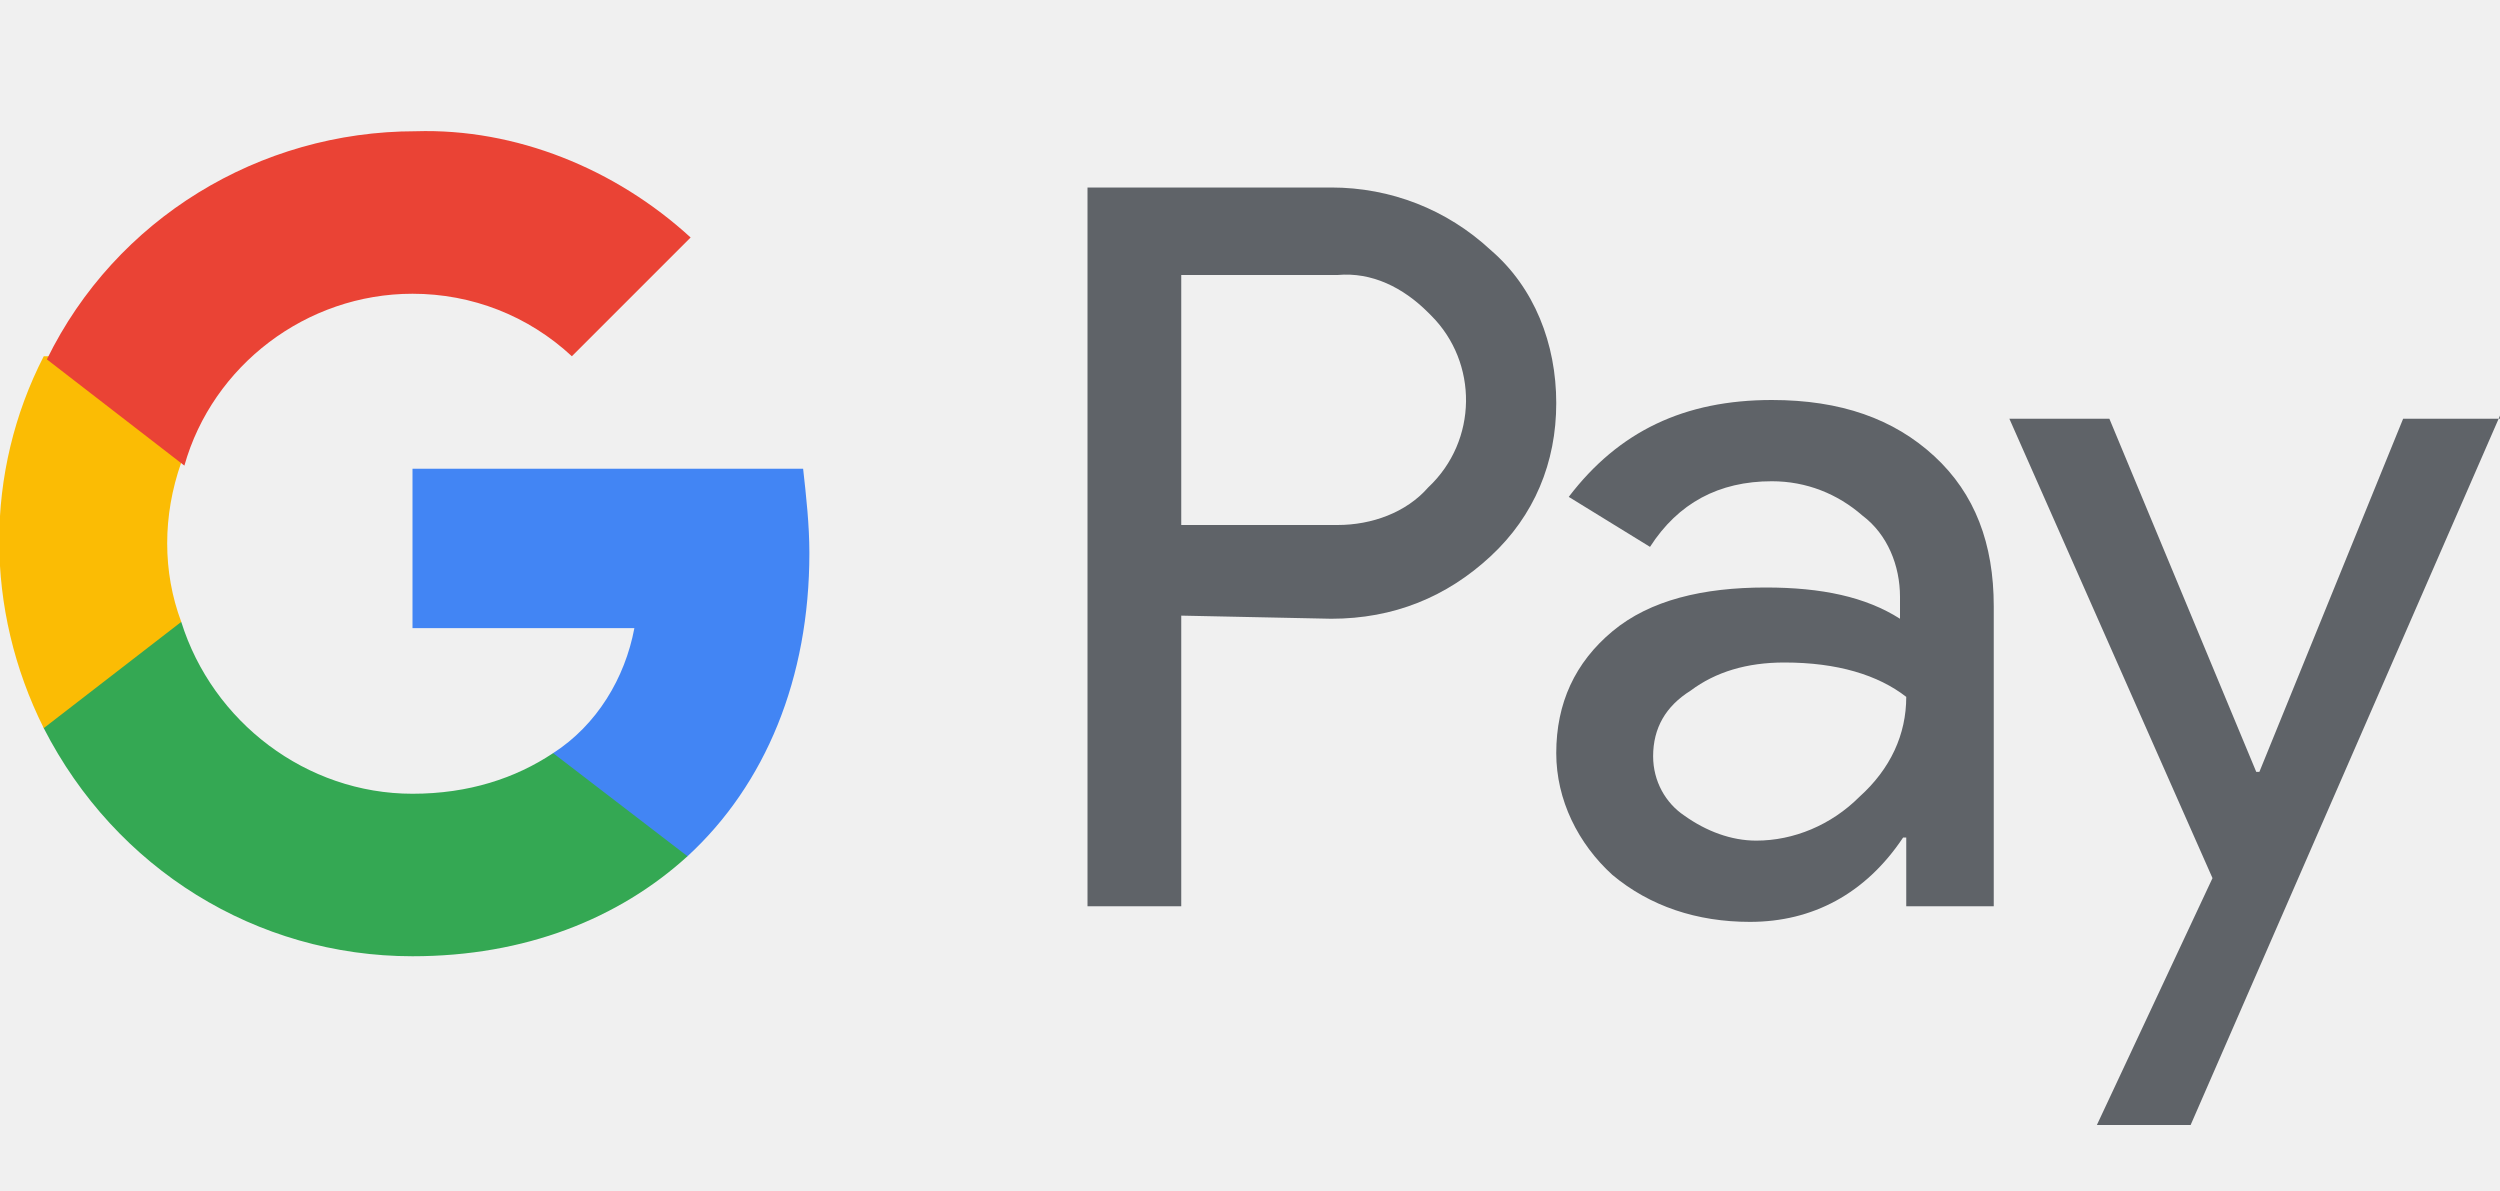
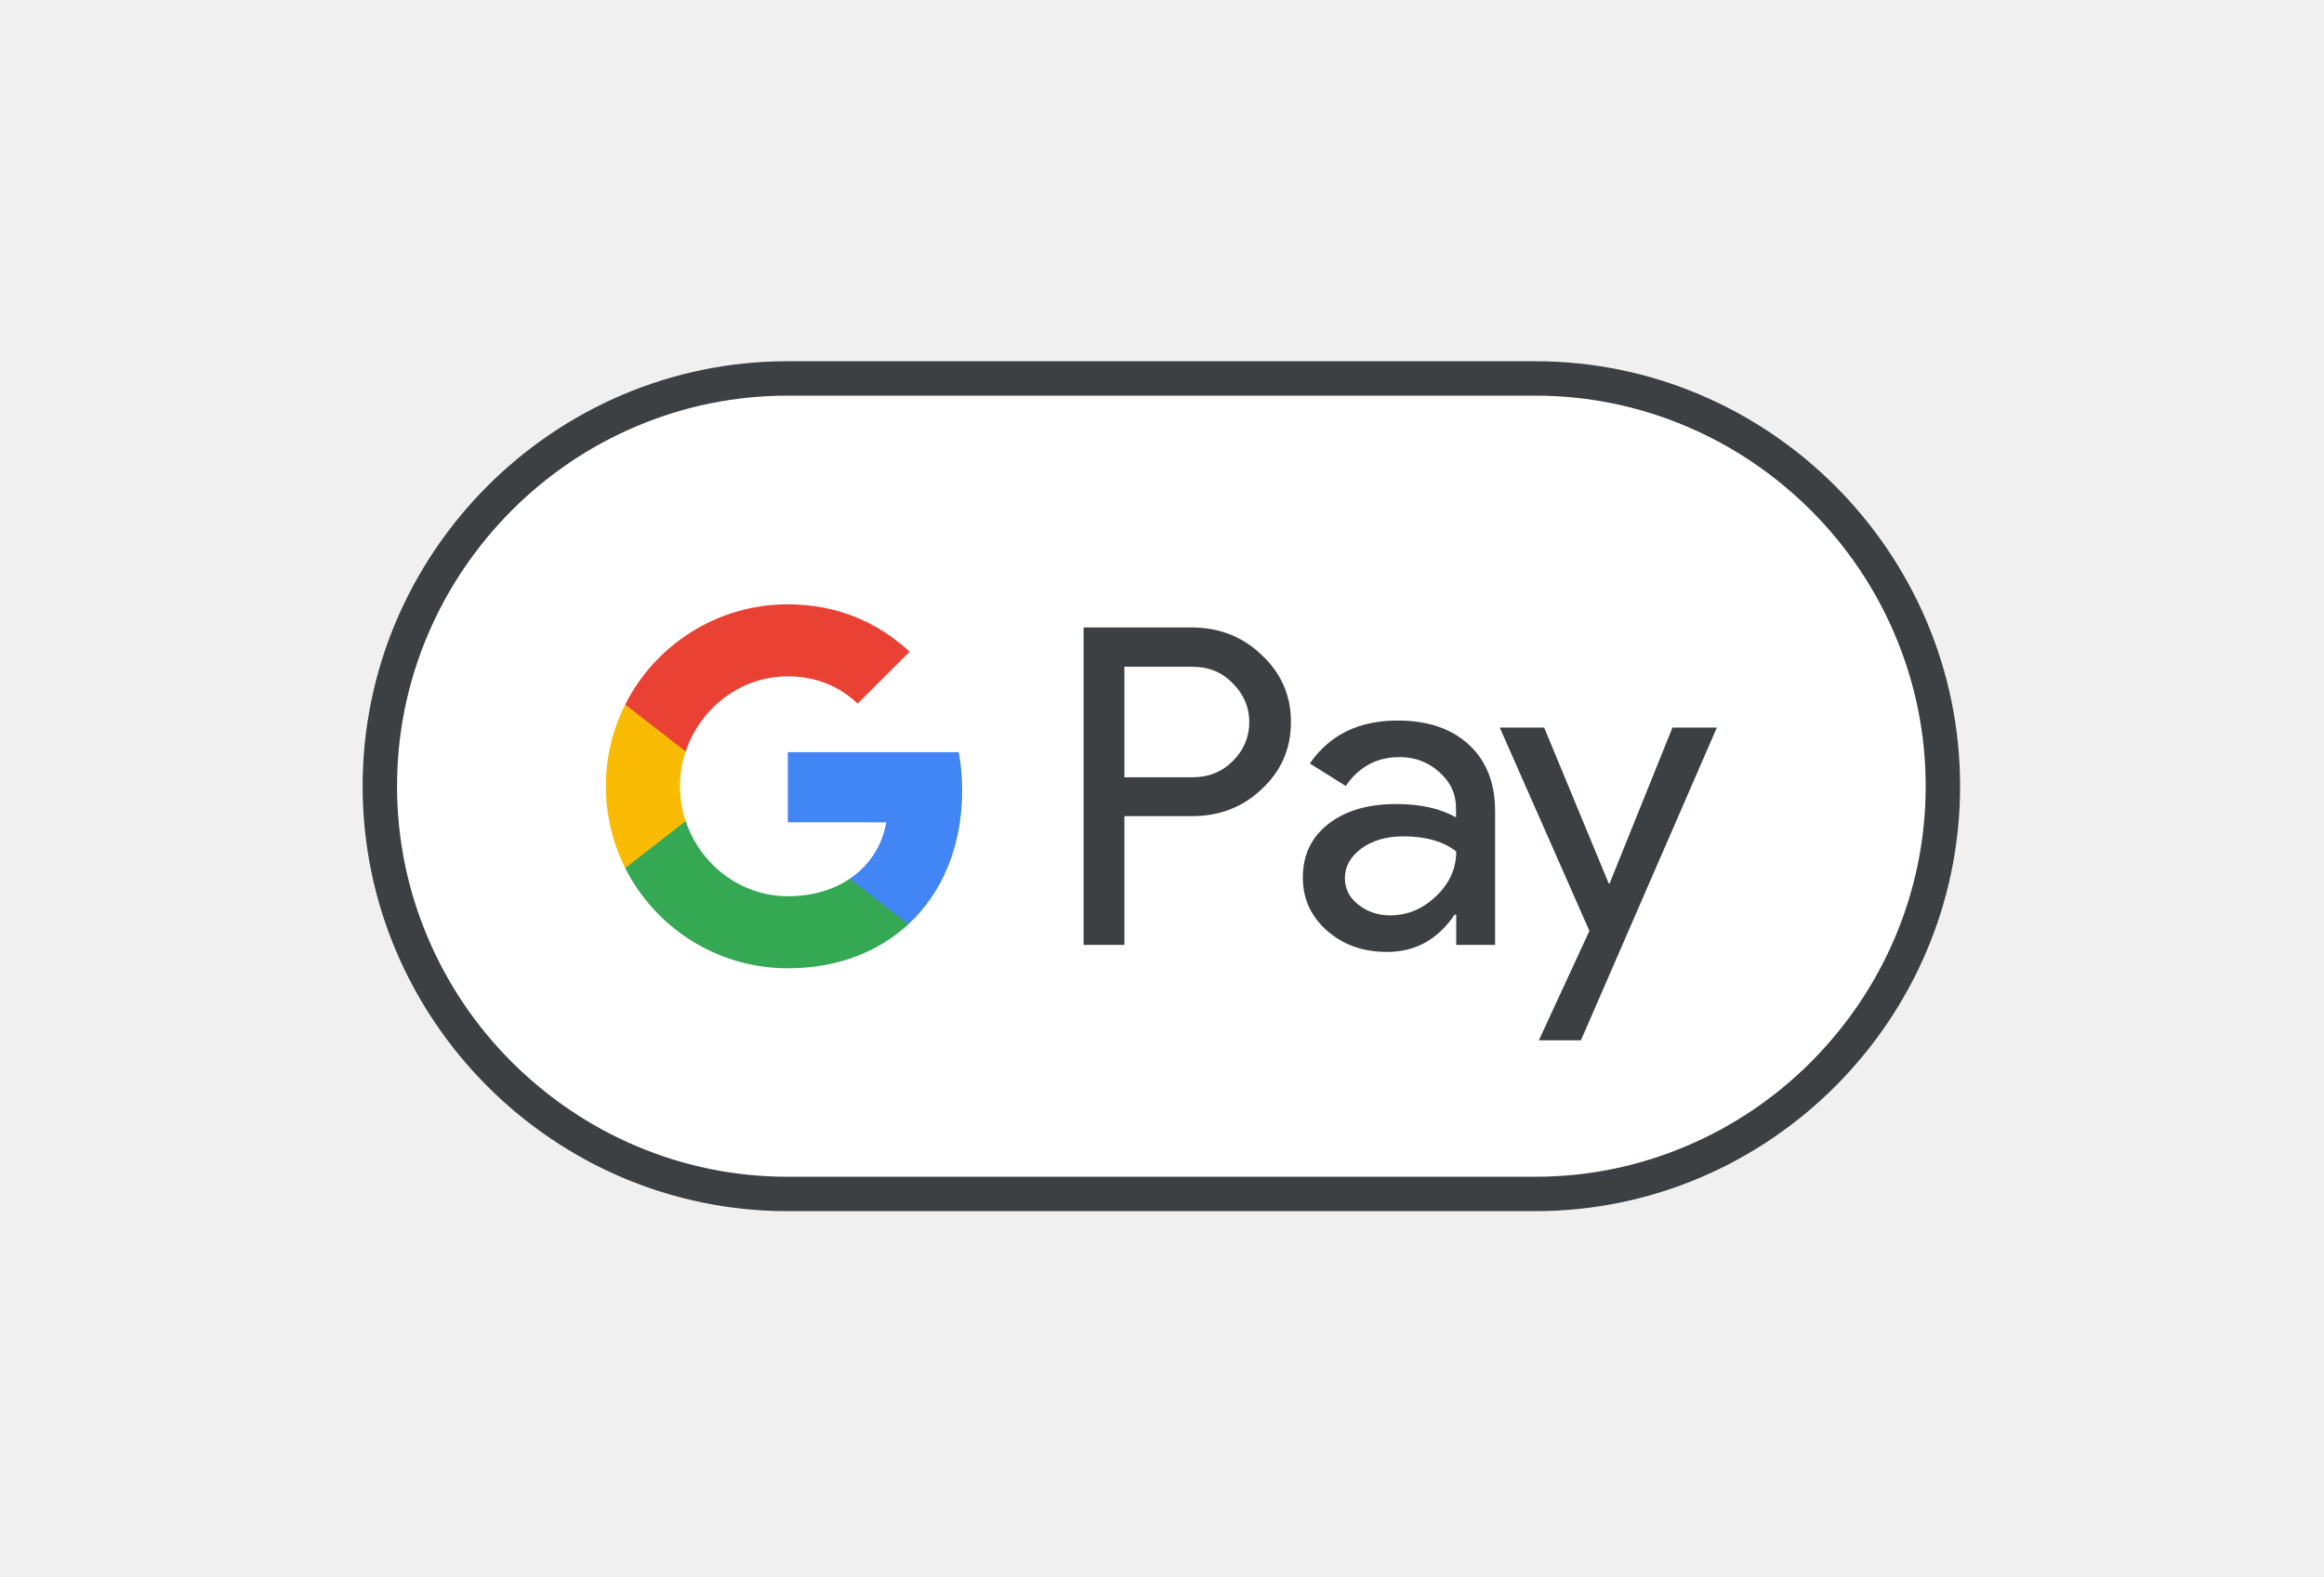
- <svg xmlns="http://www.w3.org/2000/svg" version="1.1" x="0px" y="0px" viewBox="0 0 80 38.1" style="enable-background:new 0 0 80 38.1;" xml:space="preserve">
-   <style type="text/css">
- 	.st0{fill:#5F6368;}
- 	.st1{fill:#4285F4;}
- 	.st2{fill:#34A853;}
- 	.st3{fill:#FBBC04;}
- 	.st4{fill:#EA4335;}
- </style>
-   <path class="st0" d="M37.8,19.7V29h-3V6h7.8c1.9,0,3.7,0.7,5.1,2c1.4,1.2,2.1,3,2.1,4.9c0,1.9-0.7,3.6-2.1,4.9c-1.4,1.3-3.1,2-5.1,2  L37.8,19.7L37.8,19.7z M37.8,8.8v8h5c1.1,0,2.2-0.4,2.9-1.2c1.6-1.5,1.6-4,0.1-5.5c0,0-0.1-0.1-0.1-0.1c-0.8-0.8-1.8-1.3-2.9-1.2  L37.8,8.8L37.8,8.8z" />
-   <path class="st0" d="M56.7,12.8c2.2,0,3.9,0.6,5.2,1.8s1.9,2.8,1.9,4.8V29H61v-2.2h-0.1c-1.2,1.8-2.9,2.7-4.9,2.7  c-1.7,0-3.2-0.5-4.4-1.5c-1.1-1-1.8-2.4-1.8-3.9c0-1.6,0.6-2.9,1.8-3.9c1.2-1,2.9-1.4,4.9-1.4c1.8,0,3.2,0.3,4.3,1v-0.7  c0-1-0.4-2-1.2-2.6c-0.8-0.7-1.8-1.1-2.9-1.1c-1.7,0-3,0.7-3.9,2.1l-2.6-1.6C51.8,13.8,53.9,12.8,56.7,12.8z M52.9,24.2  c0,0.8,0.4,1.5,1,1.9c0.7,0.5,1.5,0.8,2.3,0.8c1.2,0,2.4-0.5,3.3-1.4c1-0.9,1.5-2,1.5-3.2c-0.9-0.7-2.2-1.1-3.9-1.1  c-1.2,0-2.2,0.3-3,0.9C53.3,22.6,52.9,23.3,52.9,24.2z" />
-   <path class="st0" d="M80,13.3l-9.9,22.7h-3l3.7-7.9l-6.5-14.7h3.2l4.7,11.3h0.1l4.6-11.3H80z" />
-   <path class="st1" d="M25.9,17.7c0-0.9-0.1-1.8-0.2-2.7H13.2v5.1h7.1c-0.3,1.6-1.2,3.1-2.6,4v3.3H22C24.5,25.1,25.9,21.7,25.9,17.7z" />
-   <path class="st2" d="M13.2,30.6c3.6,0,6.6-1.2,8.8-3.2l-4.3-3.3c-1.2,0.8-2.7,1.3-4.5,1.3c-3.4,0-6.4-2.3-7.4-5.5H1.4v3.4  C3.7,27.8,8.2,30.6,13.2,30.6z" />
-   <path class="st3" d="M5.8,19.9c-0.6-1.6-0.6-3.4,0-5.1v-3.4H1.4c-1.9,3.7-1.9,8.1,0,11.9L5.8,19.9z" />
-   <path class="st4" d="M13.2,9.4c1.9,0,3.7,0.7,5.1,2l0,0l3.8-3.8c-2.4-2.2-5.6-3.5-8.8-3.4c-5,0-9.6,2.8-11.8,7.3l4.4,3.4  C6.8,11.7,9.8,9.4,13.2,9.4z" />
+ <svg xmlns="http://www.w3.org/2000/svg" version="1.1" id="G_Pay_Acceptance_Mark" x="0px" y="0px" viewBox="0 0 1094 742" enable-background="new 0 0 1094 742" xml:space="preserve">
+   <path id="Base_1_" fill="#FFFFFF" d="M722.7,170h-352c-110,0-200,90-200,200l0,0c0,110,90,200,200,200h352c110,0,200-90,200-200l0,0  C922.7,260,832.7,170,722.7,170z" />
+   <path id="Outline" fill="#3C4043" d="M722.7,186.2c24.7,0,48.7,4.9,71.3,14.5c21.9,9.3,41.5,22.6,58.5,39.5  c16.9,16.9,30.2,36.6,39.5,58.5c9.6,22.6,14.5,46.6,14.5,71.3s-4.9,48.7-14.5,71.3c-9.3,21.9-22.6,41.5-39.5,58.5  c-16.9,16.9-36.6,30.2-58.5,39.5c-22.6,9.6-46.6,14.5-71.3,14.5h-352c-24.7,0-48.7-4.9-71.3-14.5c-21.9-9.3-41.5-22.6-58.5-39.5  c-16.9-16.9-30.2-36.6-39.5-58.5c-9.6-22.6-14.5-46.6-14.5-71.3s4.9-48.7,14.5-71.3c9.3-21.9,22.6-41.5,39.5-58.5  c16.9-16.9,36.6-30.2,58.5-39.5c22.6-9.6,46.6-14.5,71.3-14.5L722.7,186.2 M722.7,170h-352c-110,0-200,90-200,200l0,0  c0,110,90,200,200,200h352c110,0,200-90,200-200l0,0C922.7,260,832.7,170,722.7,170L722.7,170z" />
+   <g id="G_Pay_Lockup_1_">
+     <g id="Pay_Typeface_3_">
+       <path id="Letter_p_3_" fill="#3C4043" d="M529.3,384.2v60.5h-19.2V295.3H561c12.9,0,23.9,4.3,32.9,12.9    c9.2,8.6,13.8,19.1,13.8,31.5c0,12.7-4.6,23.2-13.8,31.7c-8.9,8.5-19.9,12.7-32.9,12.7h-31.7V384.2z M529.3,313.7v52.1h32.1    c7.6,0,14-2.6,19-7.7c5.1-5.1,7.7-11.3,7.7-18.3c0-6.9-2.6-13-7.7-18.1c-5-5.3-11.3-7.9-19-7.9h-32.1V313.7z" />
+       <path id="Letter_a_3_" fill="#3C4043" d="M657.9,339.1c14.2,0,25.4,3.8,33.6,11.4c8.2,7.6,12.3,18,12.3,31.2v63h-18.3v-14.2h-0.8    c-7.9,11.7-18.5,17.5-31.7,17.5c-11.3,0-20.7-3.3-28.3-10s-11.4-15-11.4-25c0-10.6,4-19,12-25.2c8-6.3,18.7-9.4,32-9.4    c11.4,0,20.8,2.1,28.1,6.3v-4.4c0-6.7-2.6-12.3-7.9-17c-5.3-4.7-11.5-7-18.6-7c-10.7,0-19.2,4.5-25.4,13.6l-16.9-10.6    C625.9,345.8,639.7,339.1,657.9,339.1z M633.1,413.3c0,5,2.1,9.2,6.4,12.5c4.2,3.3,9.2,5,14.9,5c8.1,0,15.3-3,21.6-9    s9.5-13,9.5-21.1c-6-4.7-14.3-7.1-25-7.1c-7.8,0-14.3,1.9-19.5,5.6C635.7,403.1,633.1,407.8,633.1,413.3z" />
+       <path id="Letter_y_3_" fill="#3C4043" d="M808.2,342.4l-64,147.2h-19.8l23.8-51.5L706,342.4h20.9l30.4,73.4h0.4l29.6-73.4H808.2z" />
+     </g>
+     <g id="G_Mark_1_">
+       <path id="Blue_500" fill="#4285F4" d="M452.93,372c0-6.26-0.56-12.25-1.6-18.01h-80.48v33L417.2,387    c-1.88,10.98-7.93,20.34-17.2,26.58v21.41h27.59C443.7,420.08,452.93,398.04,452.93,372z" />
+       <path id="Green_500_1_" fill="#34A853" d="M400.01,413.58c-7.68,5.18-17.57,8.21-29.14,8.21c-22.35,0-41.31-15.06-48.1-35.36    h-28.46v22.08c14.1,27.98,43.08,47.18,76.56,47.18c23.14,0,42.58-7.61,56.73-20.71L400.01,413.58z" />
+       <path id="Yellow_500_1_" fill="#FABB05" d="M320.09,370.05c0-5.7,0.95-11.21,2.68-16.39v-22.08h-28.46    c-5.83,11.57-9.11,24.63-9.11,38.47s3.29,26.9,9.11,38.47l28.46-22.08C321.04,381.26,320.09,375.75,320.09,370.05z" />
+       <path id="Red_500" fill="#E94235" d="M370.87,318.3c12.63,0,23.94,4.35,32.87,12.85l24.45-24.43    c-14.85-13.83-34.21-22.32-57.32-22.32c-33.47,0-62.46,19.2-76.56,47.18l28.46,22.08C329.56,333.36,348.52,318.3,370.87,318.3z" />
+     </g>
+   </g>
</svg>
